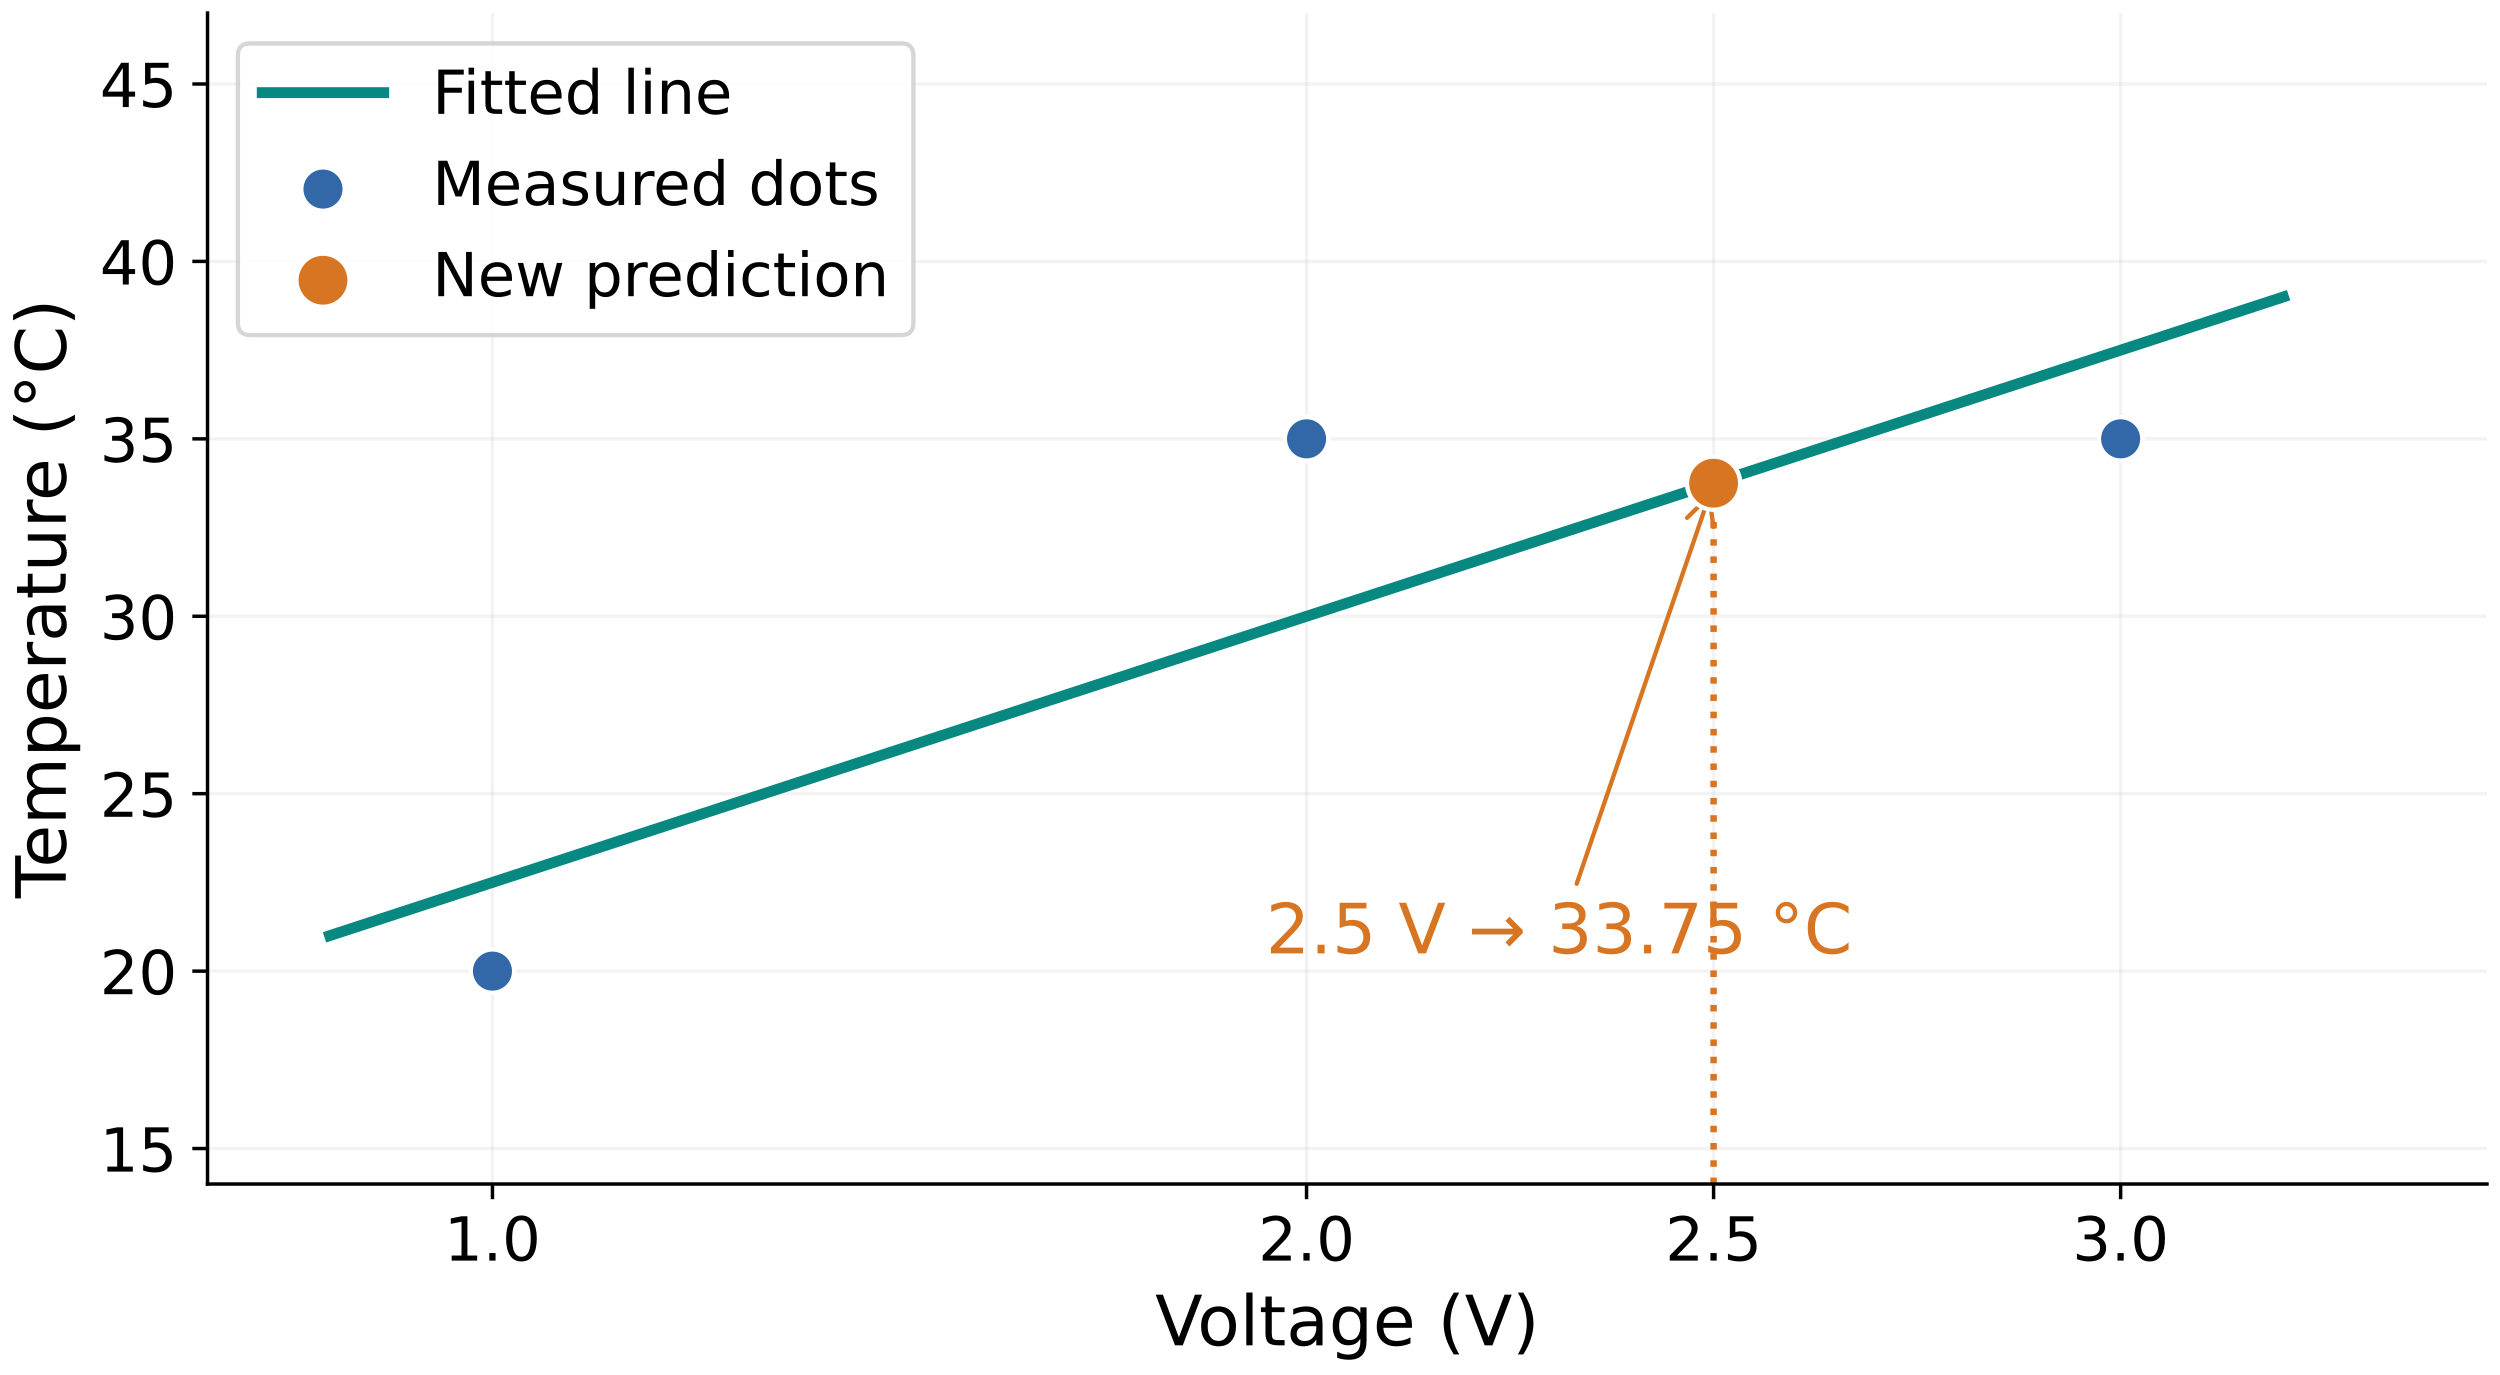
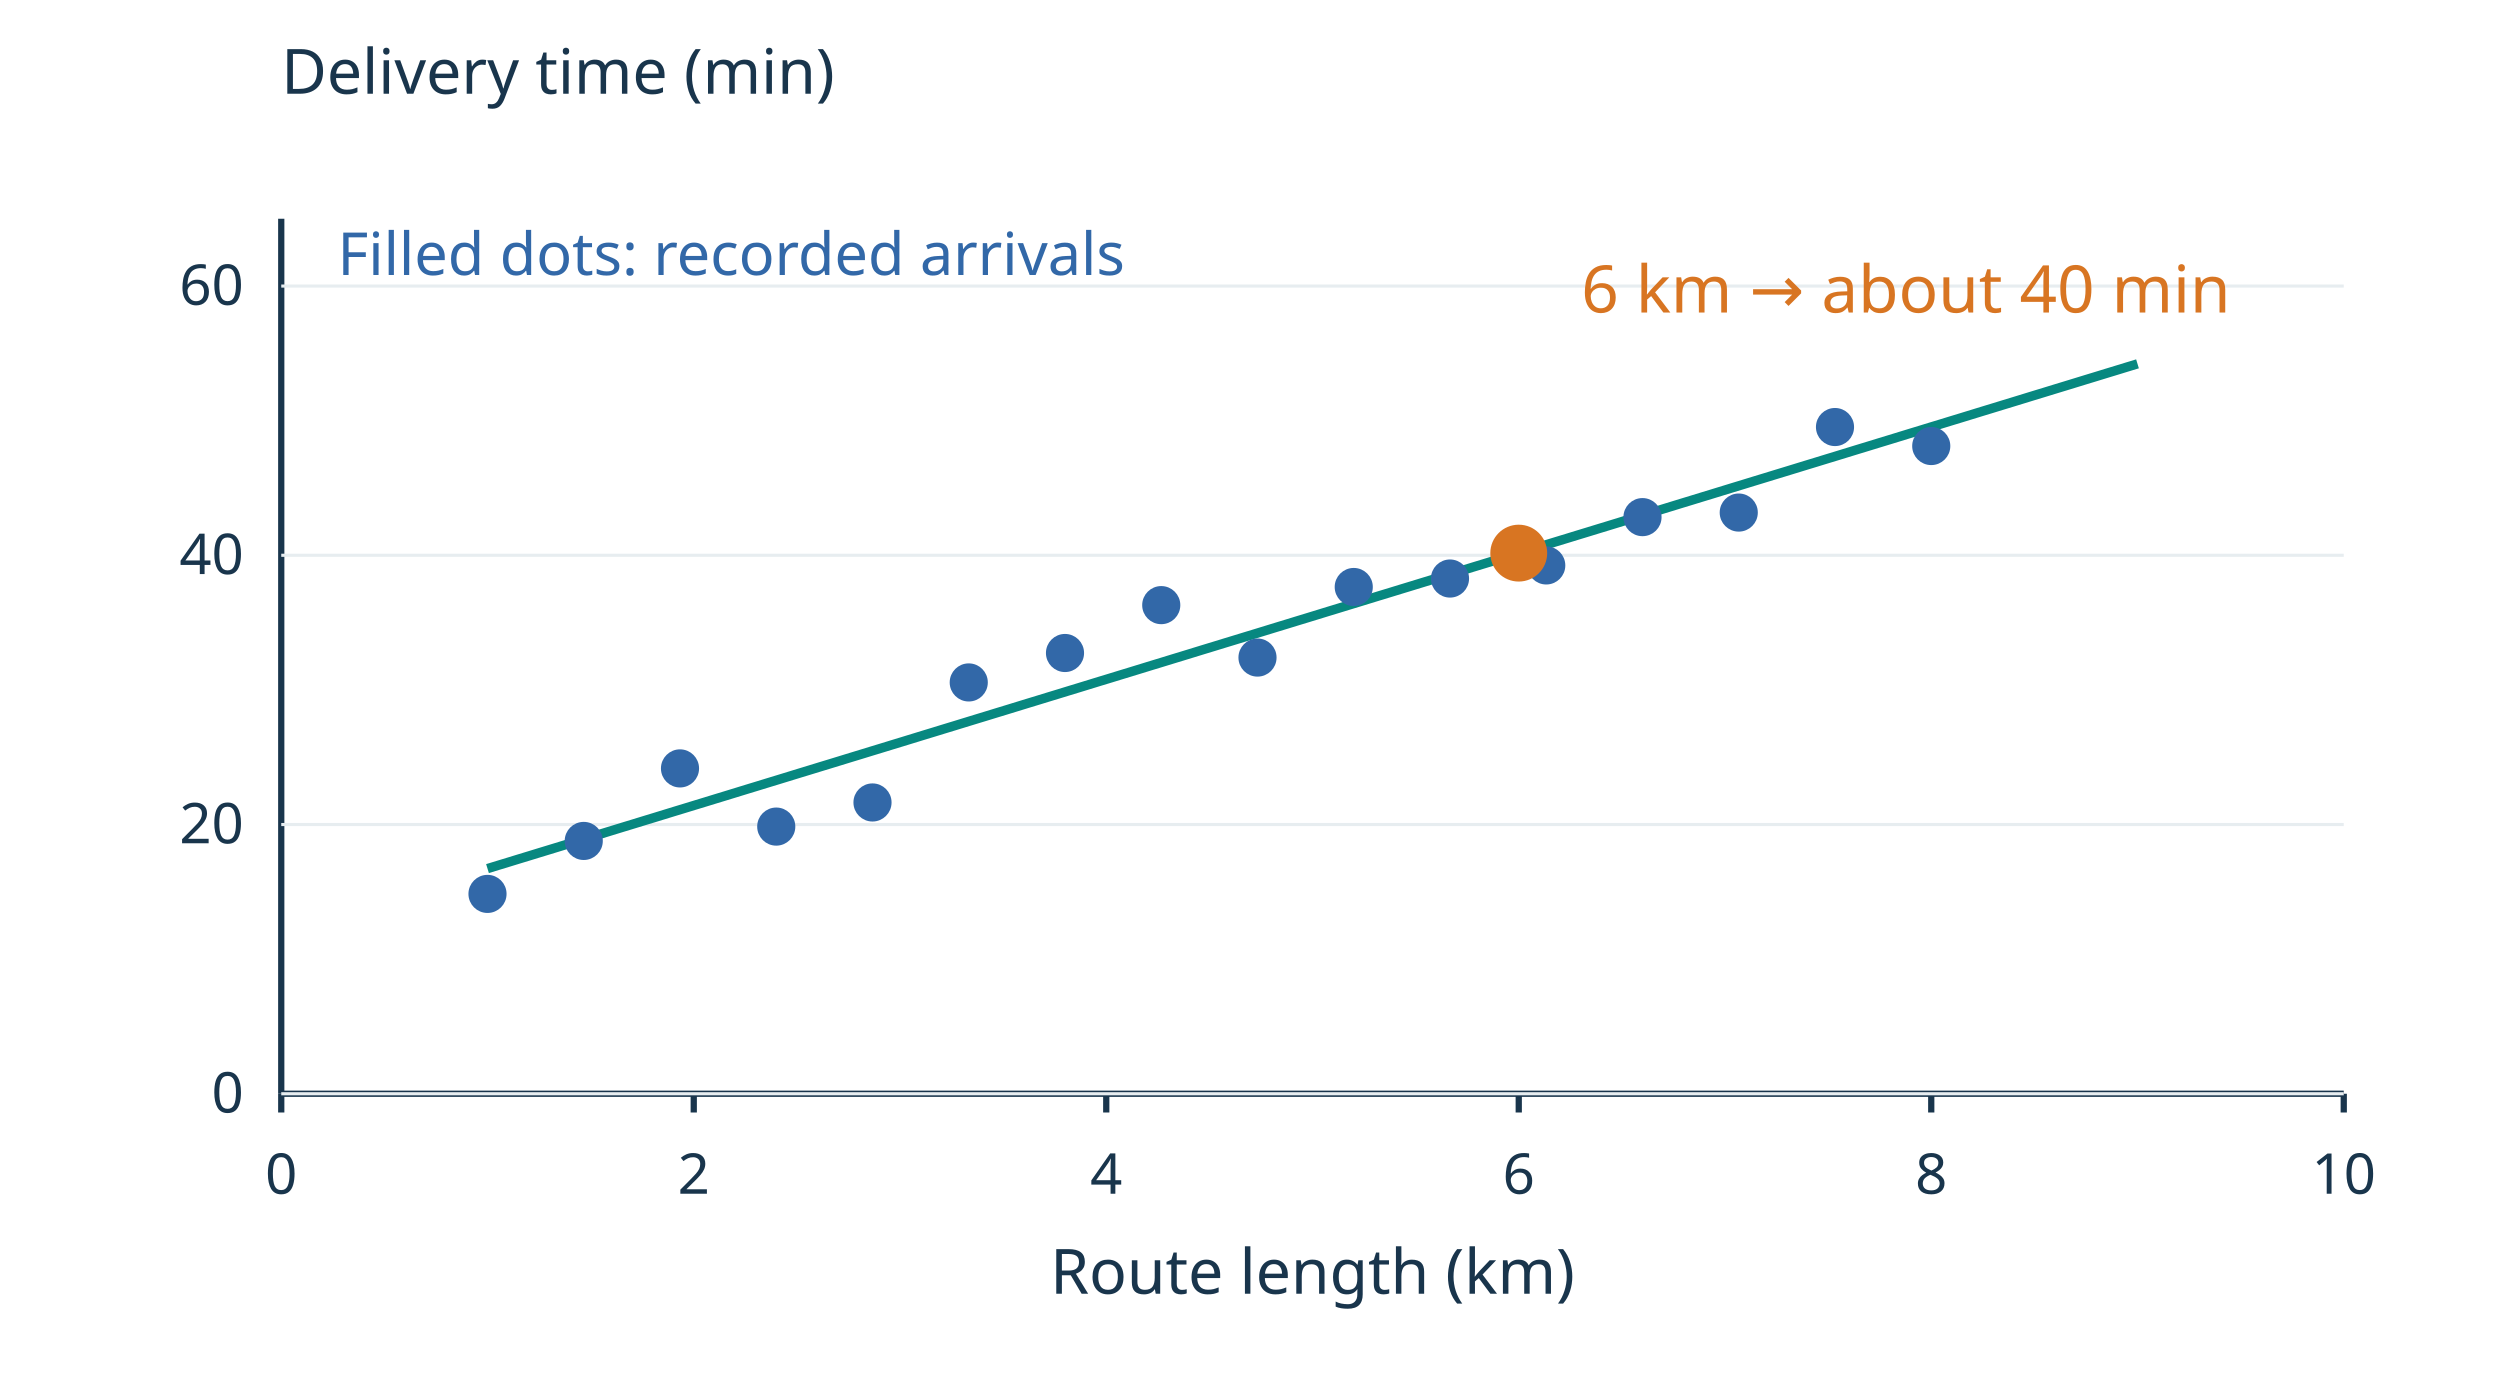
- <svg xmlns="http://www.w3.org/2000/svg" xmlns:xlink="http://www.w3.org/1999/xlink" width="576pt" height="316.8pt" viewBox="0 0 576 316.8" version="1.1">
-   <defs>
-     <style type="text/css">*{stroke-linejoin: round; stroke-linecap: butt}</style>
-   </defs>
-   <g id="figure_1">
-     <g id="patch_1">
-       <path d="M 0 316.8  L 576 316.8  L 576 0  L 0 0  z " style="fill: #ffffff" />
-     </g>
-     <g id="axes_1">
-       <g id="patch_2">
-         <path d="M 47.815 272.799  L 573 272.799  L 573 3  L 47.815 3  z " style="fill: #ffffff" />
-       </g>
-       <g id="matplotlib.axis_1">
-         <g id="xtick_1">
-           <g id="line2d_1">
-             <path d="M 113.463 272.799  L 113.463 3  " clip-path="url(#p6301093745)" style="fill: none; stroke: #b0b0b0; stroke-opacity: 0.15; stroke-width: 0.8; stroke-linecap: square" />
-           </g>
-           <g id="line2d_2">
-             <defs>
-               <path id="mba9d5b710c" d="M 0 0  L 0 3.5  " style="stroke: #000000; stroke-width: 0.8" />
-             </defs>
-             <g>
-               <use xlink:href="#mba9d5b710c" x="113.463" y="272.799" style="stroke: #000000; stroke-width: 0.8" />
-             </g>
-           </g>
-           <g id="text_1">
-             <text style="font-size: 14px; font-family: 'DejaVu Sans'; text-anchor: middle" x="113.463" y="290.435" transform="rotate(-0 113.4633 290.4352)">1.0</text>
-           </g>
-         </g>
-         <g id="xtick_2">
-           <g id="line2d_3">
-             <path d="M 301.029 272.799  L 301.029 3  " clip-path="url(#p6301093745)" style="fill: none; stroke: #b0b0b0; stroke-opacity: 0.15; stroke-width: 0.8; stroke-linecap: square" />
-           </g>
-           <g id="line2d_4">
-             <g>
-               <use xlink:href="#mba9d5b710c" x="301.029" y="272.799" style="stroke: #000000; stroke-width: 0.8" />
-             </g>
-           </g>
-           <g id="text_2">
-             <text style="font-size: 14px; font-family: 'DejaVu Sans'; text-anchor: middle" x="301.029" y="290.435" transform="rotate(-0 301.0292 290.4352)">2.0</text>
-           </g>
-         </g>
-         <g id="xtick_3">
-           <g id="line2d_5">
-             <path d="M 394.812 272.799  L 394.812 3  " clip-path="url(#p6301093745)" style="fill: none; stroke: #b0b0b0; stroke-opacity: 0.15; stroke-width: 0.8; stroke-linecap: square" />
-           </g>
-           <g id="line2d_6">
-             <g>
-               <use xlink:href="#mba9d5b710c" x="394.812" y="272.799" style="stroke: #000000; stroke-width: 0.8" />
-             </g>
-           </g>
-           <g id="text_3">
-             <text style="font-size: 14px; font-family: 'DejaVu Sans'; text-anchor: middle" x="394.812" y="290.435" transform="rotate(-0 394.8122 290.4352)">2.5</text>
-           </g>
-         </g>
-         <g id="xtick_4">
-           <g id="line2d_7">
-             <path d="M 488.595 272.799  L 488.595 3  " clip-path="url(#p6301093745)" style="fill: none; stroke: #b0b0b0; stroke-opacity: 0.15; stroke-width: 0.8; stroke-linecap: square" />
-           </g>
-           <g id="line2d_8">
-             <g>
-               <use xlink:href="#mba9d5b710c" x="488.595" y="272.799" style="stroke: #000000; stroke-width: 0.8" />
-             </g>
-           </g>
-           <g id="text_4">
-             <text style="font-size: 14px; font-family: 'DejaVu Sans'; text-anchor: middle" x="488.595" y="290.435" transform="rotate(-0 488.5951 290.4352)">3.0</text>
-           </g>
-         </g>
-         <g id="text_5">
-           <text style="font-size: 16px; font-family: 'DejaVu Sans'; text-anchor: middle" x="310.408" y="309.956" transform="rotate(-0 310.4075 309.956)">Voltage (V)</text>
-         </g>
-       </g>
-       <g id="matplotlib.axis_2">
-         <g id="ytick_1">
-           <g id="line2d_9">
-             <path d="M 47.815 264.623  L 573 264.623  " clip-path="url(#p6301093745)" style="fill: none; stroke: #b0b0b0; stroke-opacity: 0.15; stroke-width: 0.8; stroke-linecap: square" />
-           </g>
-           <g id="line2d_10">
-             <defs>
-               <path id="m768672485d" d="M 0 0  L -3.5 0  " style="stroke: #000000; stroke-width: 0.8" />
-             </defs>
-             <g>
-               <use xlink:href="#m768672485d" x="47.815" y="264.623" style="stroke: #000000; stroke-width: 0.8" />
-             </g>
-           </g>
-           <g id="text_6">
-             <text style="font-size: 14px; font-family: 'DejaVu Sans'; text-anchor: end" x="40.815" y="269.941" transform="rotate(-0 40.81524 269.9412)">15</text>
-           </g>
-         </g>
-         <g id="ytick_2">
-           <g id="line2d_11">
-             <path d="M 47.815 223.744  L 573 223.744  " clip-path="url(#p6301093745)" style="fill: none; stroke: #b0b0b0; stroke-opacity: 0.15; stroke-width: 0.8; stroke-linecap: square" />
-           </g>
-           <g id="line2d_12">
-             <g>
-               <use xlink:href="#m768672485d" x="47.815" y="223.744" style="stroke: #000000; stroke-width: 0.8" />
-             </g>
-           </g>
-           <g id="text_7">
-             <text style="font-size: 14px; font-family: 'DejaVu Sans'; text-anchor: end" x="40.815" y="229.063" transform="rotate(-0 40.81524 229.0626)">20</text>
-           </g>
-         </g>
-         <g id="ytick_3">
-           <g id="line2d_13">
-             <path d="M 47.815 182.866  L 573 182.866  " clip-path="url(#p6301093745)" style="fill: none; stroke: #b0b0b0; stroke-opacity: 0.15; stroke-width: 0.8; stroke-linecap: square" />
-           </g>
-           <g id="line2d_14">
-             <g>
-               <use xlink:href="#m768672485d" x="47.815" y="182.866" style="stroke: #000000; stroke-width: 0.8" />
-             </g>
-           </g>
-           <g id="text_8">
-             <text style="font-size: 14px; font-family: 'DejaVu Sans'; text-anchor: end" x="40.815" y="188.184" transform="rotate(-0 40.81524 188.1841)">25</text>
-           </g>
-         </g>
-         <g id="ytick_4">
-           <g id="line2d_15">
-             <path d="M 47.815 141.987  L 573 141.987  " clip-path="url(#p6301093745)" style="fill: none; stroke: #b0b0b0; stroke-opacity: 0.15; stroke-width: 0.8; stroke-linecap: square" />
-           </g>
-           <g id="line2d_16">
-             <g>
-               <use xlink:href="#m768672485d" x="47.815" y="141.987" style="stroke: #000000; stroke-width: 0.8" />
-             </g>
-           </g>
-           <g id="text_9">
-             <text style="font-size: 14px; font-family: 'DejaVu Sans'; text-anchor: end" x="40.815" y="147.306" transform="rotate(-0 40.81524 147.3056)">30</text>
-           </g>
-         </g>
-         <g id="ytick_5">
-           <g id="line2d_17">
-             <path d="M 47.815 101.109  L 573 101.109  " clip-path="url(#p6301093745)" style="fill: none; stroke: #b0b0b0; stroke-opacity: 0.15; stroke-width: 0.8; stroke-linecap: square" />
-           </g>
-           <g id="line2d_18">
-             <g>
-               <use xlink:href="#m768672485d" x="47.815" y="101.109" style="stroke: #000000; stroke-width: 0.8" />
-             </g>
-           </g>
-           <g id="text_10">
-             <text style="font-size: 14px; font-family: 'DejaVu Sans'; text-anchor: end" x="40.815" y="106.427" transform="rotate(-0 40.81524 106.4271)">35</text>
-           </g>
-         </g>
-         <g id="ytick_6">
-           <g id="line2d_19">
-             <path d="M 47.815 60.23  L 573 60.23  " clip-path="url(#p6301093745)" style="fill: none; stroke: #b0b0b0; stroke-opacity: 0.15; stroke-width: 0.8; stroke-linecap: square" />
-           </g>
-           <g id="line2d_20">
-             <g>
-               <use xlink:href="#m768672485d" x="47.815" y="60.23" style="stroke: #000000; stroke-width: 0.8" />
-             </g>
-           </g>
-           <g id="text_11">
-             <text style="font-size: 14px; font-family: 'DejaVu Sans'; text-anchor: end" x="40.815" y="65.549" transform="rotate(-0 40.81524 65.54854)">40</text>
-           </g>
-         </g>
-         <g id="ytick_7">
-           <g id="line2d_21">
-             <path d="M 47.815 19.352  L 573 19.352  " clip-path="url(#p6301093745)" style="fill: none; stroke: #b0b0b0; stroke-opacity: 0.15; stroke-width: 0.8; stroke-linecap: square" />
-           </g>
-           <g id="line2d_22">
-             <g>
-               <use xlink:href="#m768672485d" x="47.815" y="19.352" style="stroke: #000000; stroke-width: 0.8" />
-             </g>
-           </g>
-           <g id="text_12">
-             <text style="font-size: 14px; font-family: 'DejaVu Sans'; text-anchor: end" x="40.815" y="24.67" transform="rotate(-0 40.81524 24.67001)">45</text>
-           </g>
-         </g>
-         <g id="text_13">
-           <text style="font-size: 16px; font-family: 'DejaVu Sans'; text-anchor: middle" x="15.156" y="137.899" transform="rotate(-90 15.15649 137.8994)">Temperature (°C)</text>
-         </g>
-       </g>
-       <g id="line2d_23">
-         <path d="M 75.95 215.569  L 526.108 68.406  " clip-path="url(#p6301093745)" style="fill: none; stroke: #078880; stroke-width: 2.5; stroke-linecap: square" />
-       </g>
-       <g id="LineCollection_1">
-         <path d="M 394.812 272.799  L 394.812 111.328  " clip-path="url(#p6301093745)" style="fill: none; stroke-dasharray: 1.5,2.475; stroke-dashoffset: 0; stroke: #d87522; stroke-width: 1.5" />
-       </g>
-       <g id="patch_3">
-         <path d="M 47.815 272.799  L 47.815 3  " style="fill: none; stroke: #000000; stroke-width: 0.8; stroke-linejoin: miter; stroke-linecap: square" />
-       </g>
-       <g id="patch_4">
-         <path d="M 47.815 272.799  L 573 272.799  " style="fill: none; stroke: #000000; stroke-width: 0.8; stroke-linejoin: miter; stroke-linecap: square" />
-       </g>
-       <g id="patch_5">
-         <path d="M 363.273 203.608  Q 378.719 158.416 393.803 114.282  " style="fill: none; stroke: #d87522; stroke-linecap: round" />
-         <path d="M 388.705 119.303  L 393.803 114.282  L 394.761 121.373  " style="fill: none; stroke: #d87522; stroke-linecap: round" />
-       </g>
-       <g id="text_14">
-         <text style="font-size: 16px; font-family: 'DejaVu Sans'; text-anchor: start; fill: #d87522" x="291.651" y="219.656" transform="rotate(-0 291.6509 219.6564)">2.5 V → 33.75 °C</text>
-       </g>
-       <g id="PathCollection_1">
-         <defs>
-           <path id="m93a768e637" d="M 0 5  C 1.326 5 2.598 4.473 3.536 3.536  C 4.473 2.598 5 1.326 5 0  C 5 -1.326 4.473 -2.598 3.536 -3.536  C 2.598 -4.473 1.326 -5 0 -5  C -1.326 -5 -2.598 -4.473 -3.536 -3.536  C -4.473 -2.598 -5 -1.326 -5 0  C -5 1.326 -4.473 2.598 -3.536 3.536  C -2.598 4.473 -1.326 5 0 5  z " style="stroke: #ffffff" />
-         </defs>
-         <g clip-path="url(#p6301093745)">
-           <use xlink:href="#m93a768e637" x="113.463" y="223.744" style="fill: #3268a8; stroke: #ffffff" />
-           <use xlink:href="#m93a768e637" x="301.029" y="101.109" style="fill: #3268a8; stroke: #ffffff" />
-           <use xlink:href="#m93a768e637" x="488.595" y="101.109" style="fill: #3268a8; stroke: #ffffff" />
-         </g>
-       </g>
-       <g id="legend_1">
-         <g id="patch_6">
-           <path d="M 57.615 77.204  L 207.643 77.204  Q 210.443 77.204 210.443 74.404  L 210.443 12.8  Q 210.443 10 207.643 10  L 57.615 10  Q 54.815 10 54.815 12.8  L 54.815 74.404  Q 54.815 77.204 57.615 77.204  z " style="fill: #ffffff; opacity: 0.8; stroke: #cccccc; stroke-linejoin: miter" />
-         </g>
-         <g id="line2d_24">
-           <path d="M 60.415 21.338  L 74.415 21.338  L 88.415 21.338  " style="fill: none; stroke: #078880; stroke-width: 2.5; stroke-linecap: square" />
-         </g>
-         <g id="text_15">
-           <text style="font-size: 14px; font-family: 'DejaVu Sans'; text-anchor: start" x="99.615" y="26.238" transform="rotate(-0 99.61524 26.23805)">Fitted line</text>
-         </g>
-         <g id="PathCollection_2">
-           <g>
-             <use xlink:href="#m93a768e637" x="74.415" y="43.564" style="fill: #3268a8; stroke: #ffffff" />
-           </g>
-         </g>
-         <g id="text_16">
-           <text style="font-size: 14px; font-family: 'DejaVu Sans'; text-anchor: start" x="99.615" y="47.239" transform="rotate(-0 99.61524 47.23915)">Measured dots</text>
-         </g>
-         <g id="PathCollection_3">
-           <defs>
-             <path id="m56ac128772" d="M 0 6.124  C 1.624 6.124 3.182 5.478 4.33 4.33  C 5.478 3.182 6.124 1.624 6.124 0  C 6.124 -1.624 5.478 -3.182 4.33 -4.33  C 3.182 -5.478 1.624 -6.124 0 -6.124  C -1.624 -6.124 -3.182 -5.478 -4.33 -4.33  C -5.478 -3.182 -6.124 -1.624 -6.124 0  C -6.124 1.624 -5.478 3.182 -4.33 4.33  C -3.182 5.478 -1.624 6.124 0 6.124  z " style="stroke: #ffffff" />
-           </defs>
-           <g>
-             <use xlink:href="#m56ac128772" x="74.415" y="64.565" style="fill: #d87522; stroke: #ffffff" />
-           </g>
-         </g>
-         <g id="text_17">
-           <text style="font-size: 14px; font-family: 'DejaVu Sans'; text-anchor: start" x="99.615" y="68.24" transform="rotate(-0 99.61524 68.24024)">New prediction</text>
-         </g>
-       </g>
-       <g id="PathCollection_4">
-         <g clip-path="url(#p6301093745)">
-           <use xlink:href="#m56ac128772" x="394.812" y="111.328" style="fill: #d87522; stroke: #ffffff" />
-         </g>
-       </g>
-     </g>
-   </g>
-   <defs>
-     <clipPath id="p6301093745">
-       <rect x="47.815" y="3" width="525.185" height="269.798" />
-     </clipPath>
-   </defs>
+ <svg xmlns="http://www.w3.org/2000/svg" width="800" height="440" viewBox="0 0 800 440" role="img" aria-labelledby="desc">
+   <style>text {font-family: sans-serif;}</style>
+   <rect width="800" height="440" fill="white" />
+   <text x="90.00" y="30.00" font-size="20" fill="#19354c" text-anchor="start">Delivery time (min)</text>
+   <line x1="90.00" y1="70.00" x2="90.00" y2="350.00" stroke="#19354c" stroke-width="2" />
+   <line x1="90.00" y1="350.00" x2="750.00" y2="350.00" stroke="#19354c" stroke-width="2" />
+   <line x1="90.00" y1="350.00" x2="90.00" y2="356.00" stroke="#19354c" stroke-width="2" />
+   <text x="90.00" y="382.00" font-size="18" fill="#19354c" text-anchor="middle">0</text>
+   <line x1="222.00" y1="350.00" x2="222.00" y2="356.00" stroke="#19354c" stroke-width="2" />
+   <text x="222.00" y="382.00" font-size="18" fill="#19354c" text-anchor="middle">2</text>
+   <line x1="354.00" y1="350.00" x2="354.00" y2="356.00" stroke="#19354c" stroke-width="2" />
+   <text x="354.00" y="382.00" font-size="18" fill="#19354c" text-anchor="middle">4</text>
+   <line x1="486.00" y1="350.00" x2="486.00" y2="356.00" stroke="#19354c" stroke-width="2" />
+   <text x="486.00" y="382.00" font-size="18" fill="#19354c" text-anchor="middle">6</text>
+   <line x1="618.00" y1="350.00" x2="618.00" y2="356.00" stroke="#19354c" stroke-width="2" />
+   <text x="618.00" y="382.00" font-size="18" fill="#19354c" text-anchor="middle">8</text>
+   <line x1="750.00" y1="350.00" x2="750.00" y2="356.00" stroke="#19354c" stroke-width="2" />
+   <text x="750.00" y="382.00" font-size="18" fill="#19354c" text-anchor="middle">10</text>
+   <line x1="90.00" y1="350.00" x2="750.00" y2="350.00" stroke="#e7edf0" stroke-width="1" />
+   <text x="78.00" y="356.00" font-size="18" fill="#19354c" text-anchor="end">0</text>
+   <line x1="90.00" y1="263.85" x2="750.00" y2="263.85" stroke="#e7edf0" stroke-width="1" />
+   <text x="78.00" y="269.85" font-size="18" fill="#19354c" text-anchor="end">20</text>
+   <line x1="90.00" y1="177.69" x2="750.00" y2="177.69" stroke="#e7edf0" stroke-width="1" />
+   <text x="78.00" y="183.69" font-size="18" fill="#19354c" text-anchor="end">40</text>
+   <line x1="90.00" y1="91.54" x2="750.00" y2="91.54" stroke="#e7edf0" stroke-width="1" />
+   <text x="78.00" y="97.54" font-size="18" fill="#19354c" text-anchor="end">60</text>
+   <text x="420.00" y="414.00" font-size="20" fill="#19354c" text-anchor="middle">Route length (km)</text>
+   <path d="M156.00,277.95 L159.32,276.93 L162.64,275.92 L165.96,274.90 L169.28,273.89 L172.60,272.87 L175.92,271.86 L179.25,270.84 L182.57,269.82 L185.89,268.81 L189.21,267.79 L192.53,266.78 L195.85,265.76 L199.17,264.74 L202.49,263.73 L205.81,262.71 L209.13,261.70 L212.45,260.68 L215.77,259.66 L219.09,258.65 L222.42,257.63 L225.74,256.62 L229.06,255.60 L232.38,254.59 L235.70,253.57 L239.02,252.55 L242.34,251.54 L245.66,250.52 L248.98,249.51 L252.30,248.49 L255.62,247.47 L258.94,246.46 L262.26,245.44 L265.58,244.43 L268.91,243.41 L272.23,242.39 L275.55,241.38 L278.87,240.36 L282.19,239.35 L285.51,238.33 L288.83,237.32 L292.15,236.30 L295.47,235.28 L298.79,234.27 L302.11,233.25 L305.43,232.24 L308.75,231.22 L312.08,230.20 L315.40,229.19 L318.72,228.17 L322.04,227.16 L325.36,226.14 L328.68,225.12 L332.00,224.11 L335.32,223.09 L338.64,222.08 L341.96,221.06 L345.28,220.05 L348.60,219.03 L351.92,218.01 L355.25,217.00 L358.57,215.98 L361.89,214.97 L365.21,213.95 L368.53,212.93 L371.85,211.92 L375.17,210.90 L378.49,209.89 L381.81,208.87 L385.13,207.85 L388.45,206.84 L391.77,205.82 L395.09,204.81 L398.42,203.79 L401.74,202.78 L405.06,201.76 L408.38,200.74 L411.70,199.73 L415.02,198.71 L418.34,197.70 L421.66,196.68 L424.98,195.66 L428.30,194.65 L431.62,193.63 L434.94,192.62 L438.26,191.60 L441.58,190.58 L444.91,189.57 L448.23,188.55 L451.55,187.54 L454.87,186.52 L458.19,185.51 L461.51,184.49 L464.83,183.47 L468.15,182.46 L471.47,181.44 L474.79,180.43 L478.11,179.41 L481.43,178.39 L484.75,177.38 L488.08,176.36 L491.40,175.35 L494.72,174.33 L498.04,173.31 L501.36,172.30 L504.68,171.28 L508.00,170.27 L511.32,169.25 L514.64,168.24 L517.96,167.22 L521.28,166.20 L524.60,165.19 L527.92,164.17 L531.25,163.16 L534.57,162.14 L537.89,161.12 L541.21,160.11 L544.53,159.09 L547.85,158.08 L551.17,157.06 L554.49,156.04 L557.81,155.03 L561.13,154.01 L564.45,153.00 L567.77,151.98 L571.09,150.97 L574.42,149.95 L577.74,148.93 L581.06,147.92 L584.38,146.90 L587.70,145.89 L591.02,144.87 L594.34,143.85 L597.66,142.84 L600.98,141.82 L604.30,140.81 L607.62,139.79 L610.94,138.77 L614.26,137.76 L617.58,136.74 L620.91,135.73 L624.23,134.71 L627.55,133.70 L630.87,132.68 L634.19,131.66 L637.51,130.65 L640.83,129.63 L644.15,128.62 L647.47,127.60 L650.79,126.58 L654.11,125.57 L657.43,124.55 L660.75,123.54 L664.08,122.52 L667.40,121.50 L670.72,120.49 L674.04,119.47 L677.36,118.46 L680.68,117.44 L684.00,116.43" fill="none" stroke="#078880" stroke-width="3" />
+   <circle cx="156.00" cy="286.05" r="5" fill="#3268a8" stroke="#3268a8" stroke-width="2.2" />
+   <circle cx="186.80" cy="269.10" r="5" fill="#3268a8" stroke="#3268a8" stroke-width="2.2" />
+   <circle cx="217.60" cy="245.89" r="5" fill="#3268a8" stroke="#3268a8" stroke-width="2.2" />
+   <circle cx="248.40" cy="264.51" r="5" fill="#3268a8" stroke="#3268a8" stroke-width="2.2" />
+   <circle cx="279.20" cy="256.79" r="5" fill="#3268a8" stroke="#3268a8" stroke-width="2.2" />
+   <circle cx="310.00" cy="218.38" r="5" fill="#3268a8" stroke="#3268a8" stroke-width="2.2" />
+   <circle cx="340.80" cy="208.96" r="5" fill="#3268a8" stroke="#3268a8" stroke-width="2.2" />
+   <circle cx="371.60" cy="193.64" r="5" fill="#3268a8" stroke="#3268a8" stroke-width="2.2" />
+   <circle cx="402.40" cy="210.42" r="5" fill="#3268a8" stroke="#3268a8" stroke-width="2.2" />
+   <circle cx="433.20" cy="187.84" r="5" fill="#3268a8" stroke="#3268a8" stroke-width="2.2" />
+   <circle cx="464.00" cy="185.13" r="5" fill="#3268a8" stroke="#3268a8" stroke-width="2.2" />
+   <circle cx="494.80" cy="180.94" r="5" fill="#3268a8" stroke="#3268a8" stroke-width="2.2" />
+   <circle cx="525.60" cy="165.48" r="5" fill="#3268a8" stroke="#3268a8" stroke-width="2.2" />
+   <circle cx="556.40" cy="164.02" r="5" fill="#3268a8" stroke="#3268a8" stroke-width="2.2" />
+   <circle cx="587.20" cy="136.65" r="5" fill="#3268a8" stroke="#3268a8" stroke-width="2.2" />
+   <circle cx="618.00" cy="142.73" r="5" fill="#3268a8" stroke="#3268a8" stroke-width="2.2" />
+   <circle cx="486.00" cy="177.00" r="8" fill="#d87522" stroke="#d87522" stroke-width="2.2" />
+   <text x="506.00" y="100.00" font-size="21" fill="#d87522" text-anchor="start">6 km → about 40 min</text>
+   <text x="108.00" y="88.00" font-size="19" fill="#3268a8" text-anchor="start">Filled dots: recorded arrivals</text>
</svg>
